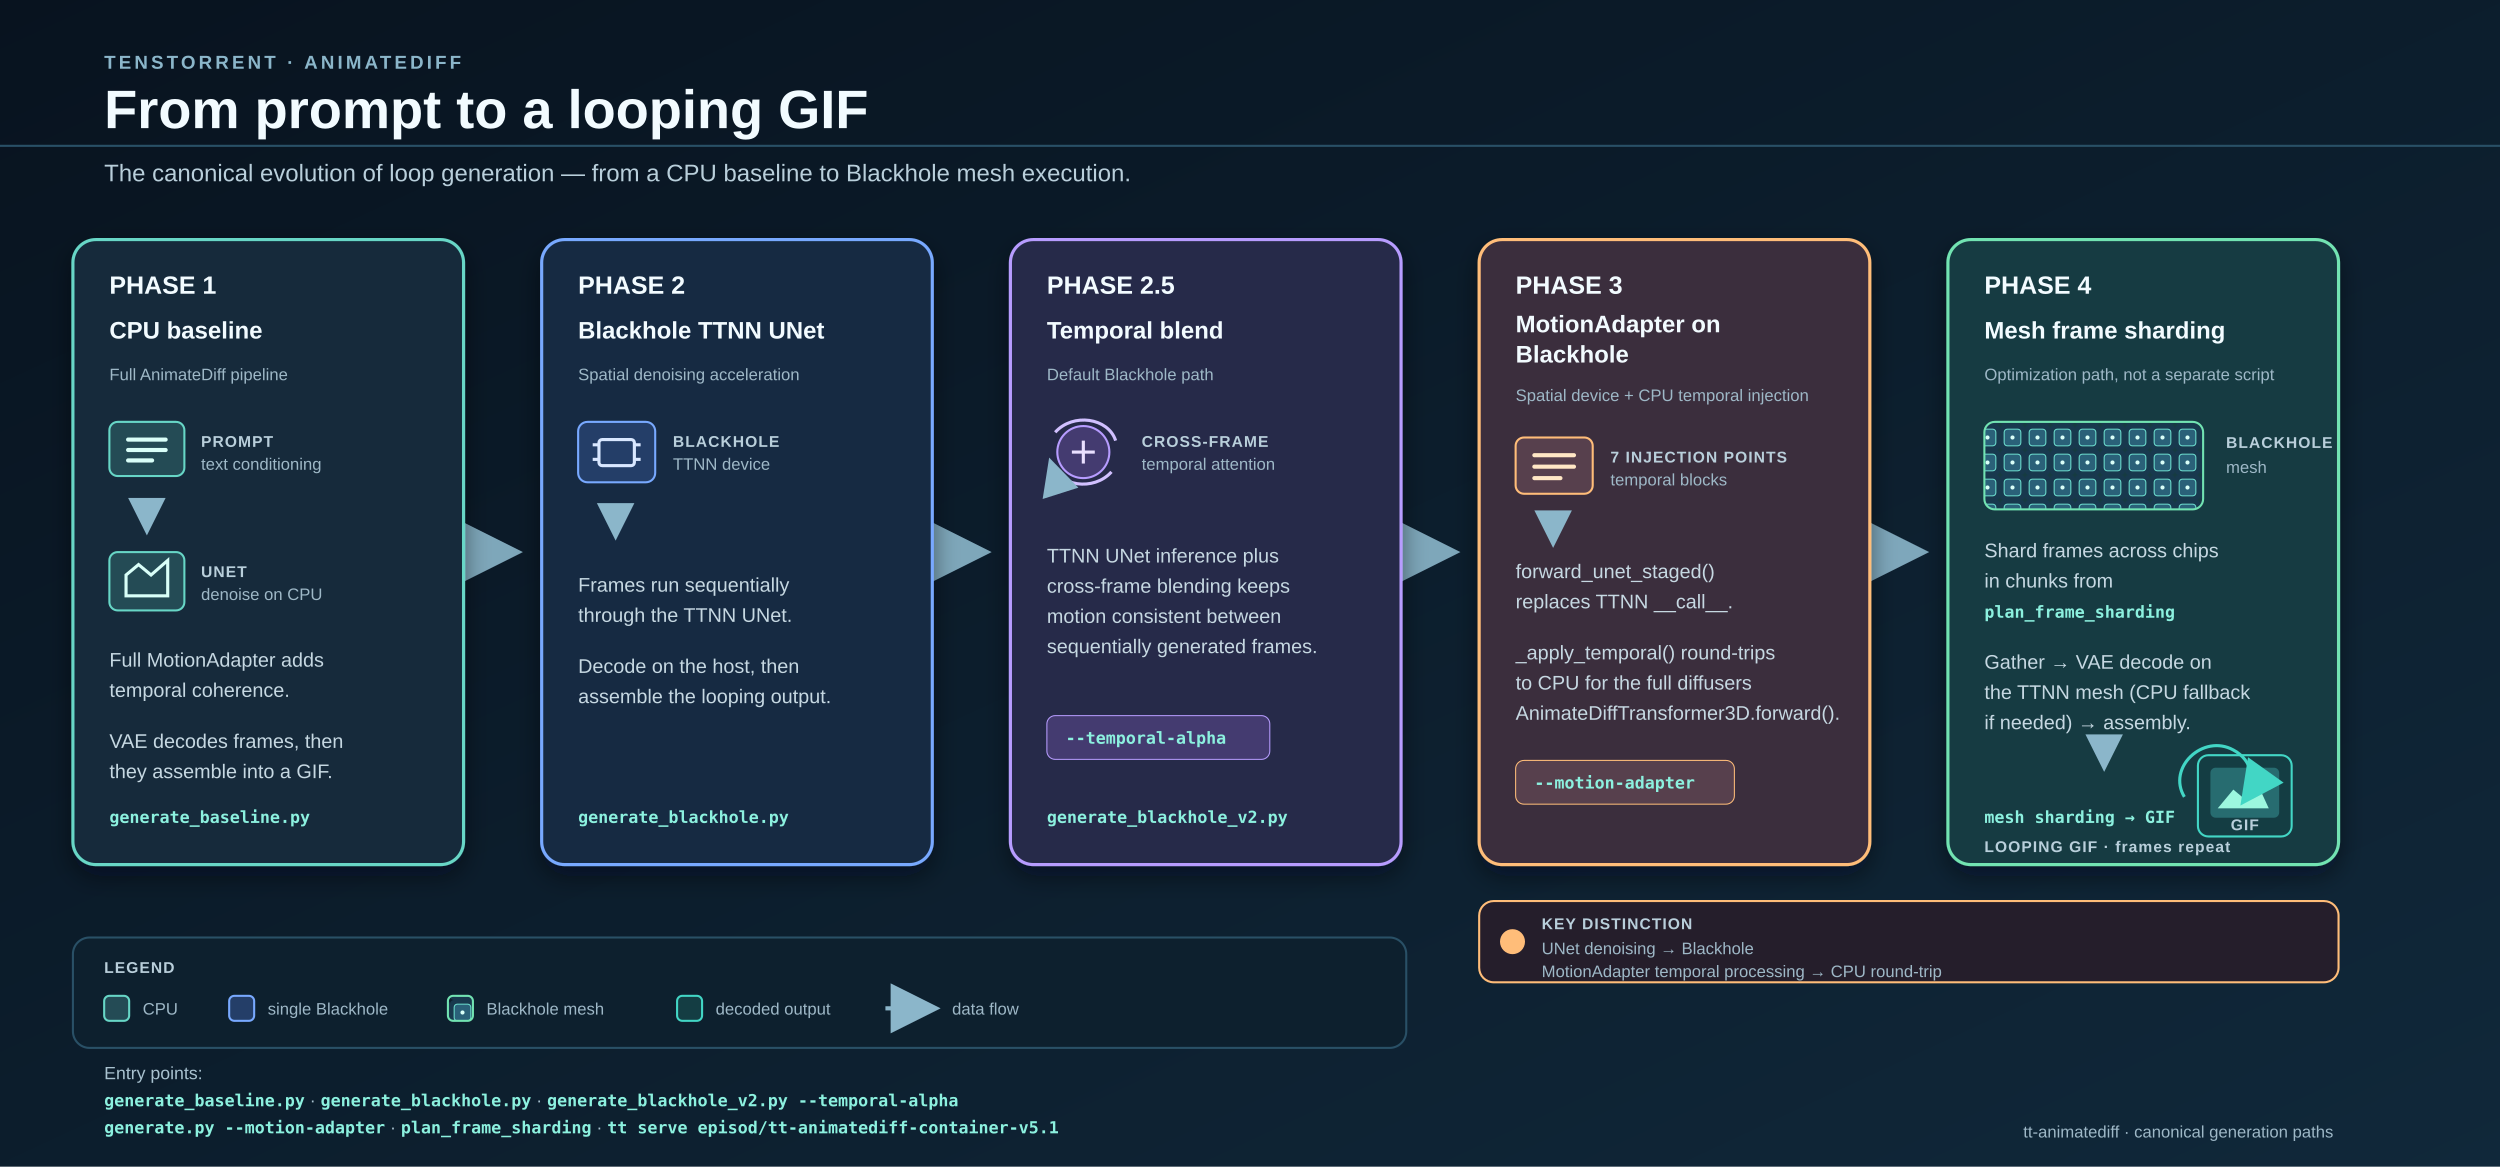
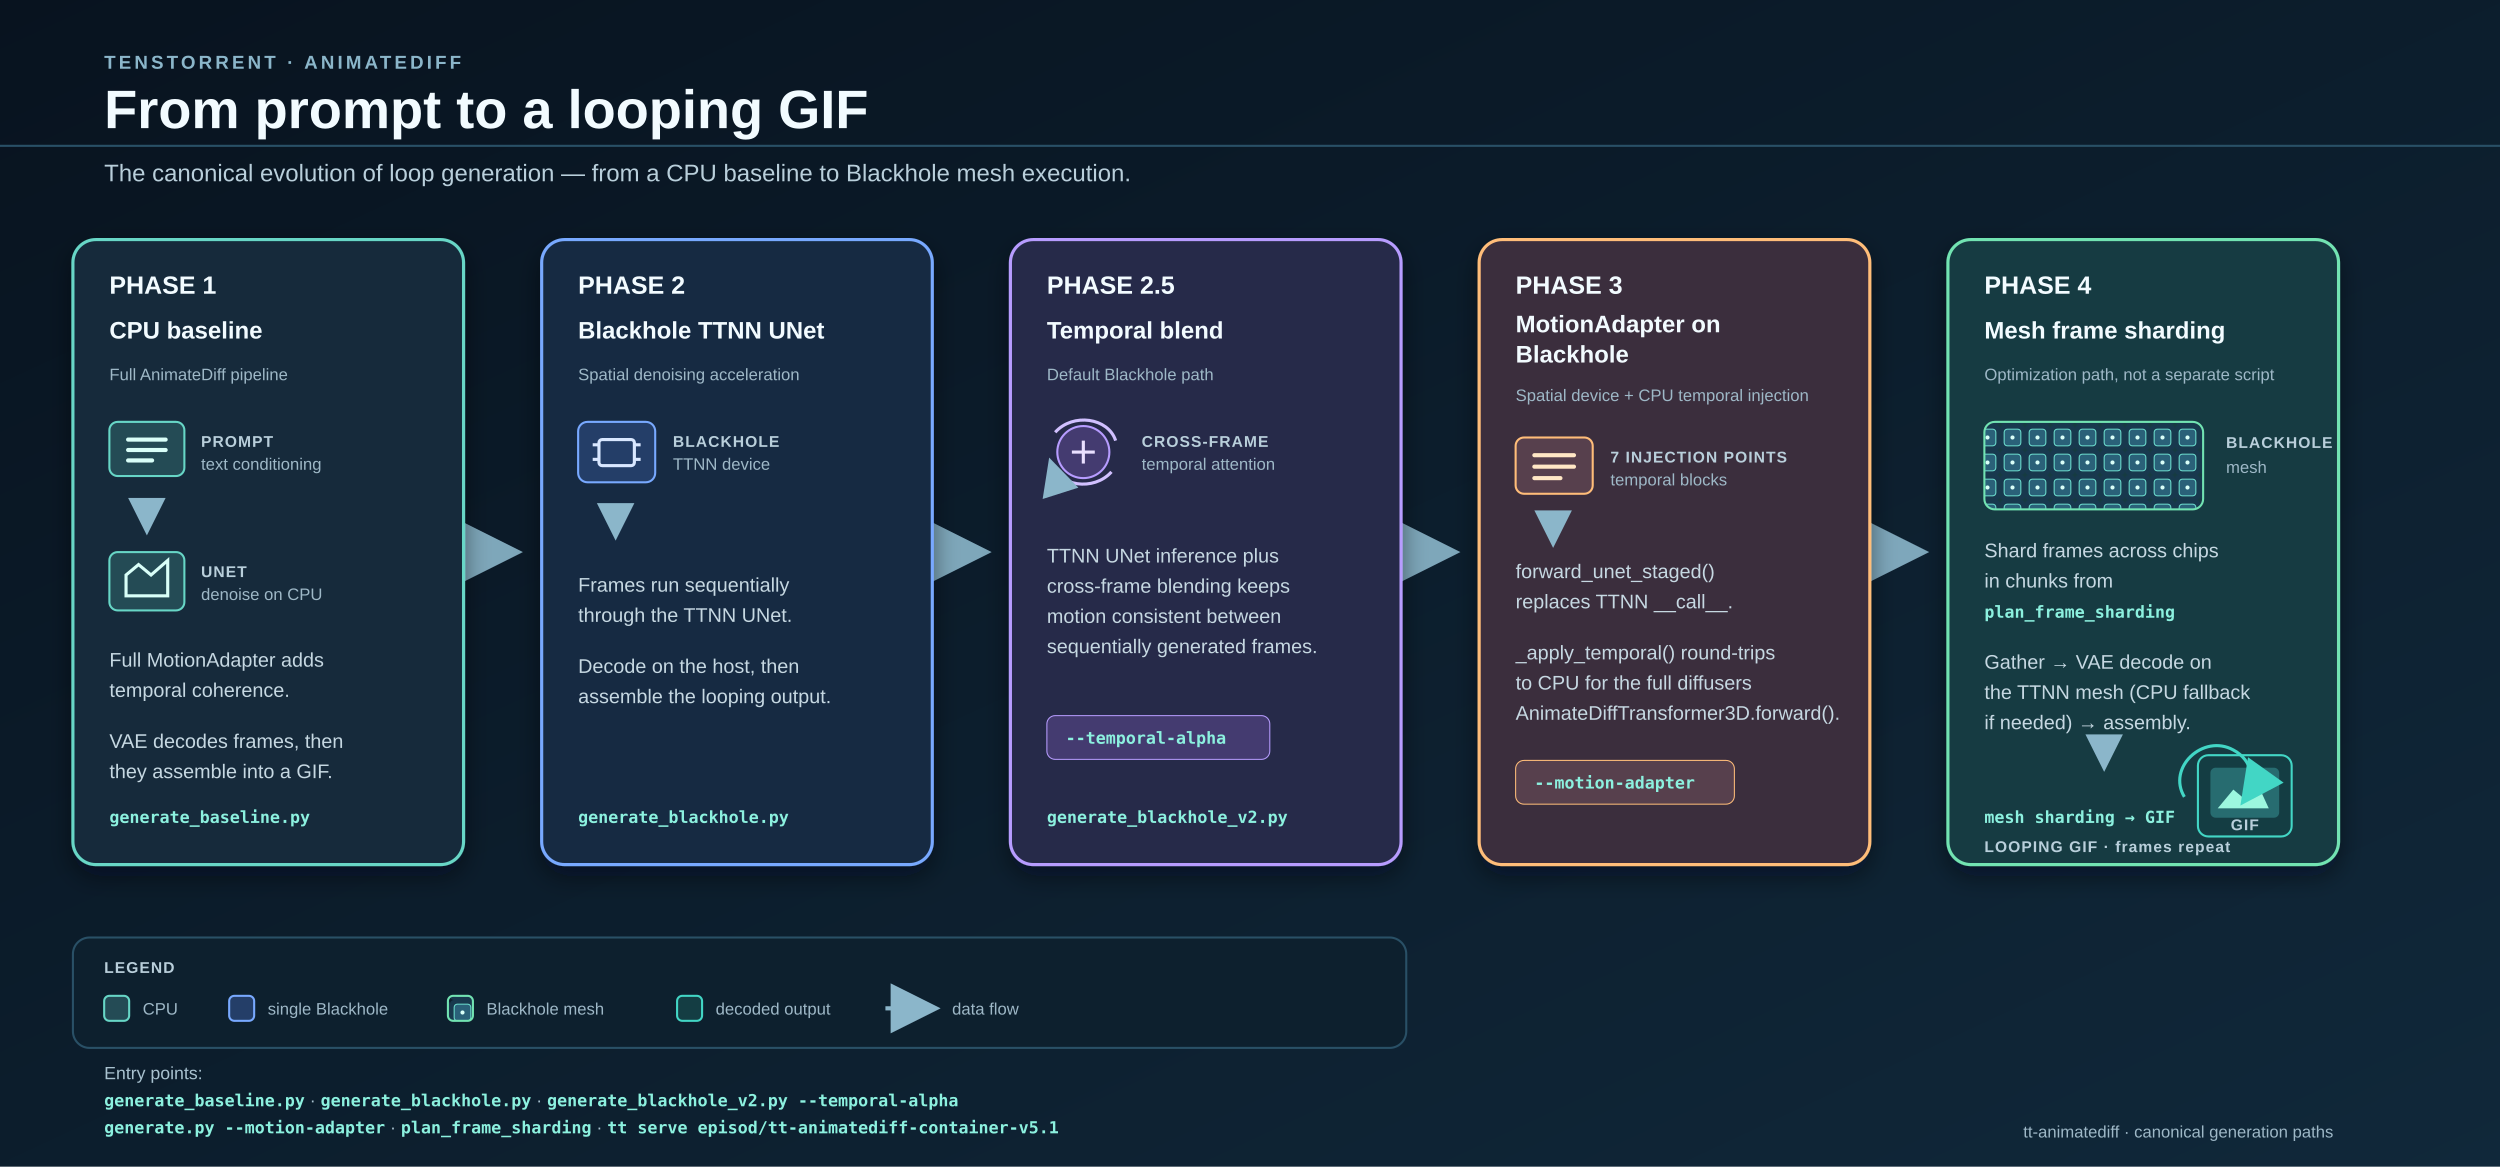
<svg xmlns="http://www.w3.org/2000/svg" width="2400" height="1120" viewBox="0 0 2400 1120" role="img" aria-labelledby="title desc">
  <defs>
    <linearGradient id="bg" x1="0" x2="1" y1="0" y2="1">
      <stop offset="0" stop-color="#08131f" />
      <stop offset="1" stop-color="#10283a" />
    </linearGradient>
    <linearGradient id="hero" x1="0" x2="1">
      <stop offset="0" stop-color="#42d6c5" />
      <stop offset="1" stop-color="#79a9ff" />
    </linearGradient>
    <filter id="shadow" x="-20%" y="-20%" width="140%" height="150%">
      <feDropShadow dx="0" dy="10" stdDeviation="12" flood-color="#020912" flood-opacity=".45" />
    </filter>
    <marker id="arrow" markerWidth="12" markerHeight="12" refX="10" refY="6" orient="auto">
      <path d="M0,0 L12,6 L0,12 Z" fill="#8bb6ca" />
    </marker>
    <marker id="loop-arrow" markerWidth="14" markerHeight="14" refX="11" refY="7" orient="auto">
      <path d="M0,0 L14,7 L0,14 Z" fill="#42d6c5" />
    </marker>
    <pattern id="mesh" width="24" height="24" patternUnits="userSpaceOnUse">
      <rect width="24" height="24" rx="4" fill="#18394e" />
      <rect x="4" y="4" width="16" height="16" rx="3" fill="#2a6179" stroke="#6de0d0" stroke-width="1" />
      <circle cx="12" cy="12" r="2" fill="#d9fff8" />
    </pattern>
    <style>
      .eyebrow { font: 700 18px 'Segoe UI', Arial, sans-serif; letter-spacing: 3px; text-transform: uppercase; fill: #8bb6ca; }
      .title { font: 800 52px 'Segoe UI', Arial, sans-serif; fill: #f2fbff; }
      .subtitle { font: 400 23px 'Segoe UI', Arial, sans-serif; fill: #b9cfdb; }
      .phase { font: 800 24px 'Segoe UI', Arial, sans-serif; fill: #f2fbff; }
      .card-title { font: 750 23px 'Segoe UI', Arial, sans-serif; fill: #f2fbff; }
      .body { font: 400 19px 'Segoe UI', Arial, sans-serif; fill: #c6d8e2; }
      .small { font: 400 16px 'Segoe UI', Arial, sans-serif; fill: #9eb8c7; }
      .code { font: 600 16px 'SFMono-Regular', Consolas, monospace; fill: #8cf1df; }
      .label { font: 700 15px 'Segoe UI', Arial, sans-serif; letter-spacing: 1px; fill: #b9cfdb; }
      .footer { font: 400 17px 'Segoe UI', Arial, sans-serif; fill: #a9c2d0; }
    </style>
  </defs>
  <rect width="2400" height="1120" fill="url(#bg)" />
  <path d="M0 140 H2400" stroke="#295066" stroke-width="2" />
  <text x="100" y="66" class="eyebrow">TENSTORRENT · ANIMATEDIFF</text>
  <text x="100" y="123" class="title">From prompt to a looping GIF</text>
  <text x="100" y="174" class="subtitle">The canonical evolution of loop generation — from a CPU baseline to Blackhole mesh execution.</text>
  <g fill="none" stroke="#8bb6ca" stroke-width="5" marker-end="url(#arrow)" opacity=".9">
    <path d="M445 530 H492" />
    <path d="M895 530 H942" />
    <path d="M1345 530 H1392" />
    <path d="M1795 530 H1842" />
  </g>
  <g filter="url(#shadow)">
    <rect x="70" y="230" width="375" height="600" rx="22" fill="#142b3b" stroke="#67d6c6" stroke-width="3" />
    <rect x="520" y="230" width="375" height="600" rx="22" fill="#172b43" stroke="#78a9ff" stroke-width="3" />
    <rect x="970" y="230" width="375" height="600" rx="22" fill="#272b48" stroke="#b79cff" stroke-width="3" />
    <rect x="1420" y="230" width="375" height="600" rx="22" fill="#3a2d3d" stroke="#ffbd79" stroke-width="3" />
    <rect x="1870" y="230" width="375" height="600" rx="22" fill="#183b42" stroke="#72e3b2" stroke-width="3" />
  </g>
  <text x="105" y="282" class="phase" fill="#67d6c6">PHASE 1</text>
  <text x="105" y="325" class="card-title">CPU baseline</text>
  <text x="105" y="365" class="small">Full AnimateDiff pipeline</text>
  <g transform="translate(105 405)">
    <rect width="72" height="52" rx="8" fill="#244b55" stroke="#67d6c6" stroke-width="2" />
    <path d="M18 17h36M18 27h36M18 37h23" stroke="#d9fff8" stroke-width="4" stroke-linecap="round" />
    <text x="88" y="24" class="label">PROMPT</text>
    <text x="88" y="46" class="small">text conditioning</text>
  </g>
  <path d="M141 480v28" stroke="#67d6c6" stroke-width="3" marker-end="url(#arrow)" />
  <g transform="translate(105 530)">
    <rect width="72" height="56" rx="8" fill="#244b55" stroke="#67d6c6" stroke-width="2" />
    <path d="M16 42V22l12-10 12 10 16-14v34z" fill="none" stroke="#d9fff8" stroke-width="3" />
    <text x="88" y="24" class="label">UNET</text>
    <text x="88" y="46" class="small">denoise on CPU</text>
  </g>
  <text x="105" y="640" class="body">Full MotionAdapter adds</text>
  <text x="105" y="669" class="body">temporal coherence.</text>
  <text x="105" y="718" class="body">VAE decodes frames, then</text>
  <text x="105" y="747" class="body">they assemble into a GIF.</text>
  <text x="105" y="790" class="code">generate_baseline.py</text>
  <text x="555" y="282" class="phase">PHASE 2</text>
  <text x="555" y="325" class="card-title">Blackhole TTNN UNet</text>
  <text x="555" y="365" class="small">Spatial denoising acceleration</text>
  <g transform="translate(555 405)">
    <rect width="74" height="58" rx="9" fill="#243e68" stroke="#78a9ff" stroke-width="2" />
    <rect x="20" y="17" width="34" height="25" rx="3" fill="none" stroke="#d9e7ff" stroke-width="3" />
    <path d="M14 22h6M54 22h6M14 36h6M54 36h6" stroke="#d9e7ff" stroke-width="3" />
    <text x="91" y="24" class="label">BLACKHOLE</text>
    <text x="91" y="46" class="small">TTNN device</text>
  </g>
  <path d="M591 485v28" stroke="#78a9ff" stroke-width="3" marker-end="url(#arrow)" />
  <text x="555" y="568" class="body">Frames run sequentially</text>
  <text x="555" y="597" class="body">through the TTNN UNet.</text>
  <text x="555" y="646" class="body">Decode on the host, then</text>
  <text x="555" y="675" class="body">assemble the looping output.</text>
  <text x="555" y="790" class="code">generate_blackhole.py</text>
  <text x="1005" y="282" class="phase">PHASE 2.5</text>
  <text x="1005" y="325" class="card-title">Temporal blend</text>
  <text x="1005" y="365" class="small">Default Blackhole path</text>
  <g transform="translate(1005 405)">
    <circle cx="35" cy="29" r="25" fill="#443b70" stroke="#b79cff" stroke-width="2" />
    <path d="M24 29h22M35 18v22" stroke="#eadfff" stroke-width="3" />
    <path d="M8 10c17-19 51-14 58 8M62 48c-17 19-51 14-58-8" fill="none" stroke="#d1c0ff" stroke-width="3" marker-end="url(#arrow)" />
    <text x="91" y="24" class="label">CROSS-FRAME</text>
    <text x="91" y="46" class="small">temporal attention</text>
  </g>
  <text x="1005" y="540" class="body">TTNN UNet inference plus</text>
  <text x="1005" y="569" class="body">cross-frame blending keeps</text>
  <text x="1005" y="598" class="body">motion consistent between</text>
  <text x="1005" y="627" class="body">sequentially generated frames.</text>
  <rect x="1005" y="687" width="214" height="42" rx="8" fill="#443b70" stroke="#b79cff" />
  <text x="1023" y="714" class="code">--temporal-alpha</text>
  <text x="1005" y="790" class="code">generate_blackhole_v2.py</text>
  <text x="1455" y="282" class="phase">PHASE 3</text>
  <text x="1455" y="319" class="card-title">MotionAdapter on</text>
  <text x="1455" y="348" class="card-title">Blackhole</text>
  <text x="1455" y="385" class="small">Spatial device + CPU temporal injection</text>
  <g transform="translate(1455 420)">
    <rect width="74" height="54" rx="8" fill="#57404d" stroke="#ffbd79" stroke-width="2" />
    <path d="M18 17h38M18 28h38M18 39h25" stroke="#ffe7c5" stroke-width="4" stroke-linecap="round" />
    <text x="91" y="24" class="label">7 INJECTION POINTS</text>
    <text x="91" y="46" class="small">temporal blocks</text>
  </g>
  <path d="M1491 495v25" stroke="#ffbd79" stroke-width="3" marker-end="url(#arrow)" />
  <text x="1455" y="555" class="body">forward_unet_staged()</text>
  <text x="1455" y="584" class="body">replaces TTNN __call__.</text>
  <text x="1455" y="633" class="body">_apply_temporal() round-trips</text>
  <text x="1455" y="662" class="body">to CPU for the full diffusers</text>
  <text x="1455" y="691" class="body">AnimateDiffTransformer3D.forward().</text>
  <rect x="1455" y="730" width="210" height="42" rx="8" fill="#57404d" stroke="#ffbd79" />
  <text x="1473" y="757" class="code">--motion-adapter</text>
  <text x="1905" y="282" class="phase">PHASE 4</text>
  <text x="1905" y="325" class="card-title">Mesh frame sharding</text>
  <text x="1905" y="365" class="small">Optimization path, not a separate script</text>
  <rect x="1905" y="405" width="210" height="84" rx="10" fill="url(#mesh)" stroke="#72e3b2" stroke-width="2" />
  <text x="2137" y="430" class="label">BLACKHOLE</text>
  <text x="2137" y="454" class="small">mesh</text>
  <text x="1905" y="535" class="body">Shard frames across chips</text>
  <text x="1905" y="564" class="body">in chunks from</text>
  <text x="1905" y="593" class="code">plan_frame_sharding</text>
  <text x="1905" y="642" class="body">Gather → VAE decode on</text>
  <text x="1905" y="671" class="body">the TTNN mesh (CPU fallback</text>
  <text x="1905" y="700" class="body">if needed) → assembly.</text>
  <path d="M2020 720v15" stroke="#72e3b2" stroke-width="3" marker-end="url(#arrow)" />
  <rect x="2110" y="725" width="90" height="78" rx="10" fill="#143d43" stroke="#42d6c5" stroke-width="2" />
  <rect x="2122" y="737" width="66" height="48" rx="5" fill="#276c70" />
  <path d="M2129 776l15-18 12 10 11-16 11 24z" fill="#9cf7df" />
  <text x="2155" y="797" text-anchor="middle" class="label">GIF</text>
  <path d="M2097 765c-17-28 18-61 47-45 19 10 22 32 12 46" fill="none" stroke="#42d6c5" stroke-width="3" marker-end="url(#loop-arrow)" />
  <text x="1905" y="790" class="code">mesh sharding → GIF</text>
  <text x="1905" y="818" class="label">LOOPING GIF · frames repeat</text>
-   <rect x="1420" y="865" width="825" height="78" rx="14" fill="#251e2b" stroke="#ffbd79" stroke-width="2" />
-   <circle cx="1452" cy="904" r="12" fill="#ffbd79" />
-   <text x="1480" y="892" class="label">KEY DISTINCTION</text>
-   <text x="1480" y="916" class="small">UNet denoising  →  Blackhole</text>
-   <text x="1480" y="938" class="small">MotionAdapter temporal processing  →  CPU round-trip</text>
  <rect x="70" y="900" width="1280" height="106" rx="16" fill="#0d202e" stroke="#295066" stroke-width="2" />
  <text x="100" y="934" class="label">LEGEND</text>
  <rect x="100" y="956" width="24" height="24" rx="5" fill="#244b55" stroke="#67d6c6" stroke-width="2" />
  <text x="137" y="974" class="small">CPU</text>
  <rect x="220" y="956" width="24" height="24" rx="5" fill="#243e68" stroke="#78a9ff" stroke-width="2" />
  <text x="257" y="974" class="small">single Blackhole</text>
  <rect x="430" y="956" width="24" height="24" rx="5" fill="url(#mesh)" stroke="#72e3b2" stroke-width="2" />
  <text x="467" y="974" class="small">Blackhole mesh</text>
  <rect x="650" y="956" width="24" height="24" rx="5" fill="#143d43" stroke="#42d6c5" stroke-width="2" />
  <text x="687" y="974" class="small">decoded output</text>
  <path d="M850 968h45" stroke="#8bb6ca" stroke-width="4" marker-end="url(#arrow)" />
  <text x="914" y="974" class="small">data flow</text>
  <text x="100" y="1036" class="footer">Entry points:</text>
  <text x="100" y="1062" class="footer">
    <tspan class="code">generate_baseline.py</tspan> · <tspan class="code">generate_blackhole.py</tspan> · <tspan class="code">generate_blackhole_v2.py --temporal-alpha</tspan>
  </text>
  <text x="100" y="1088" class="footer">
    <tspan class="code">generate.py --motion-adapter</tspan> · <tspan class="code">plan_frame_sharding</tspan> · <tspan class="code">tt serve episod/tt-animatediff-container-v5.1</tspan>
  </text>
  <text x="2240" y="1092" text-anchor="end" class="small">tt-animatediff · canonical generation paths</text>
</svg>
